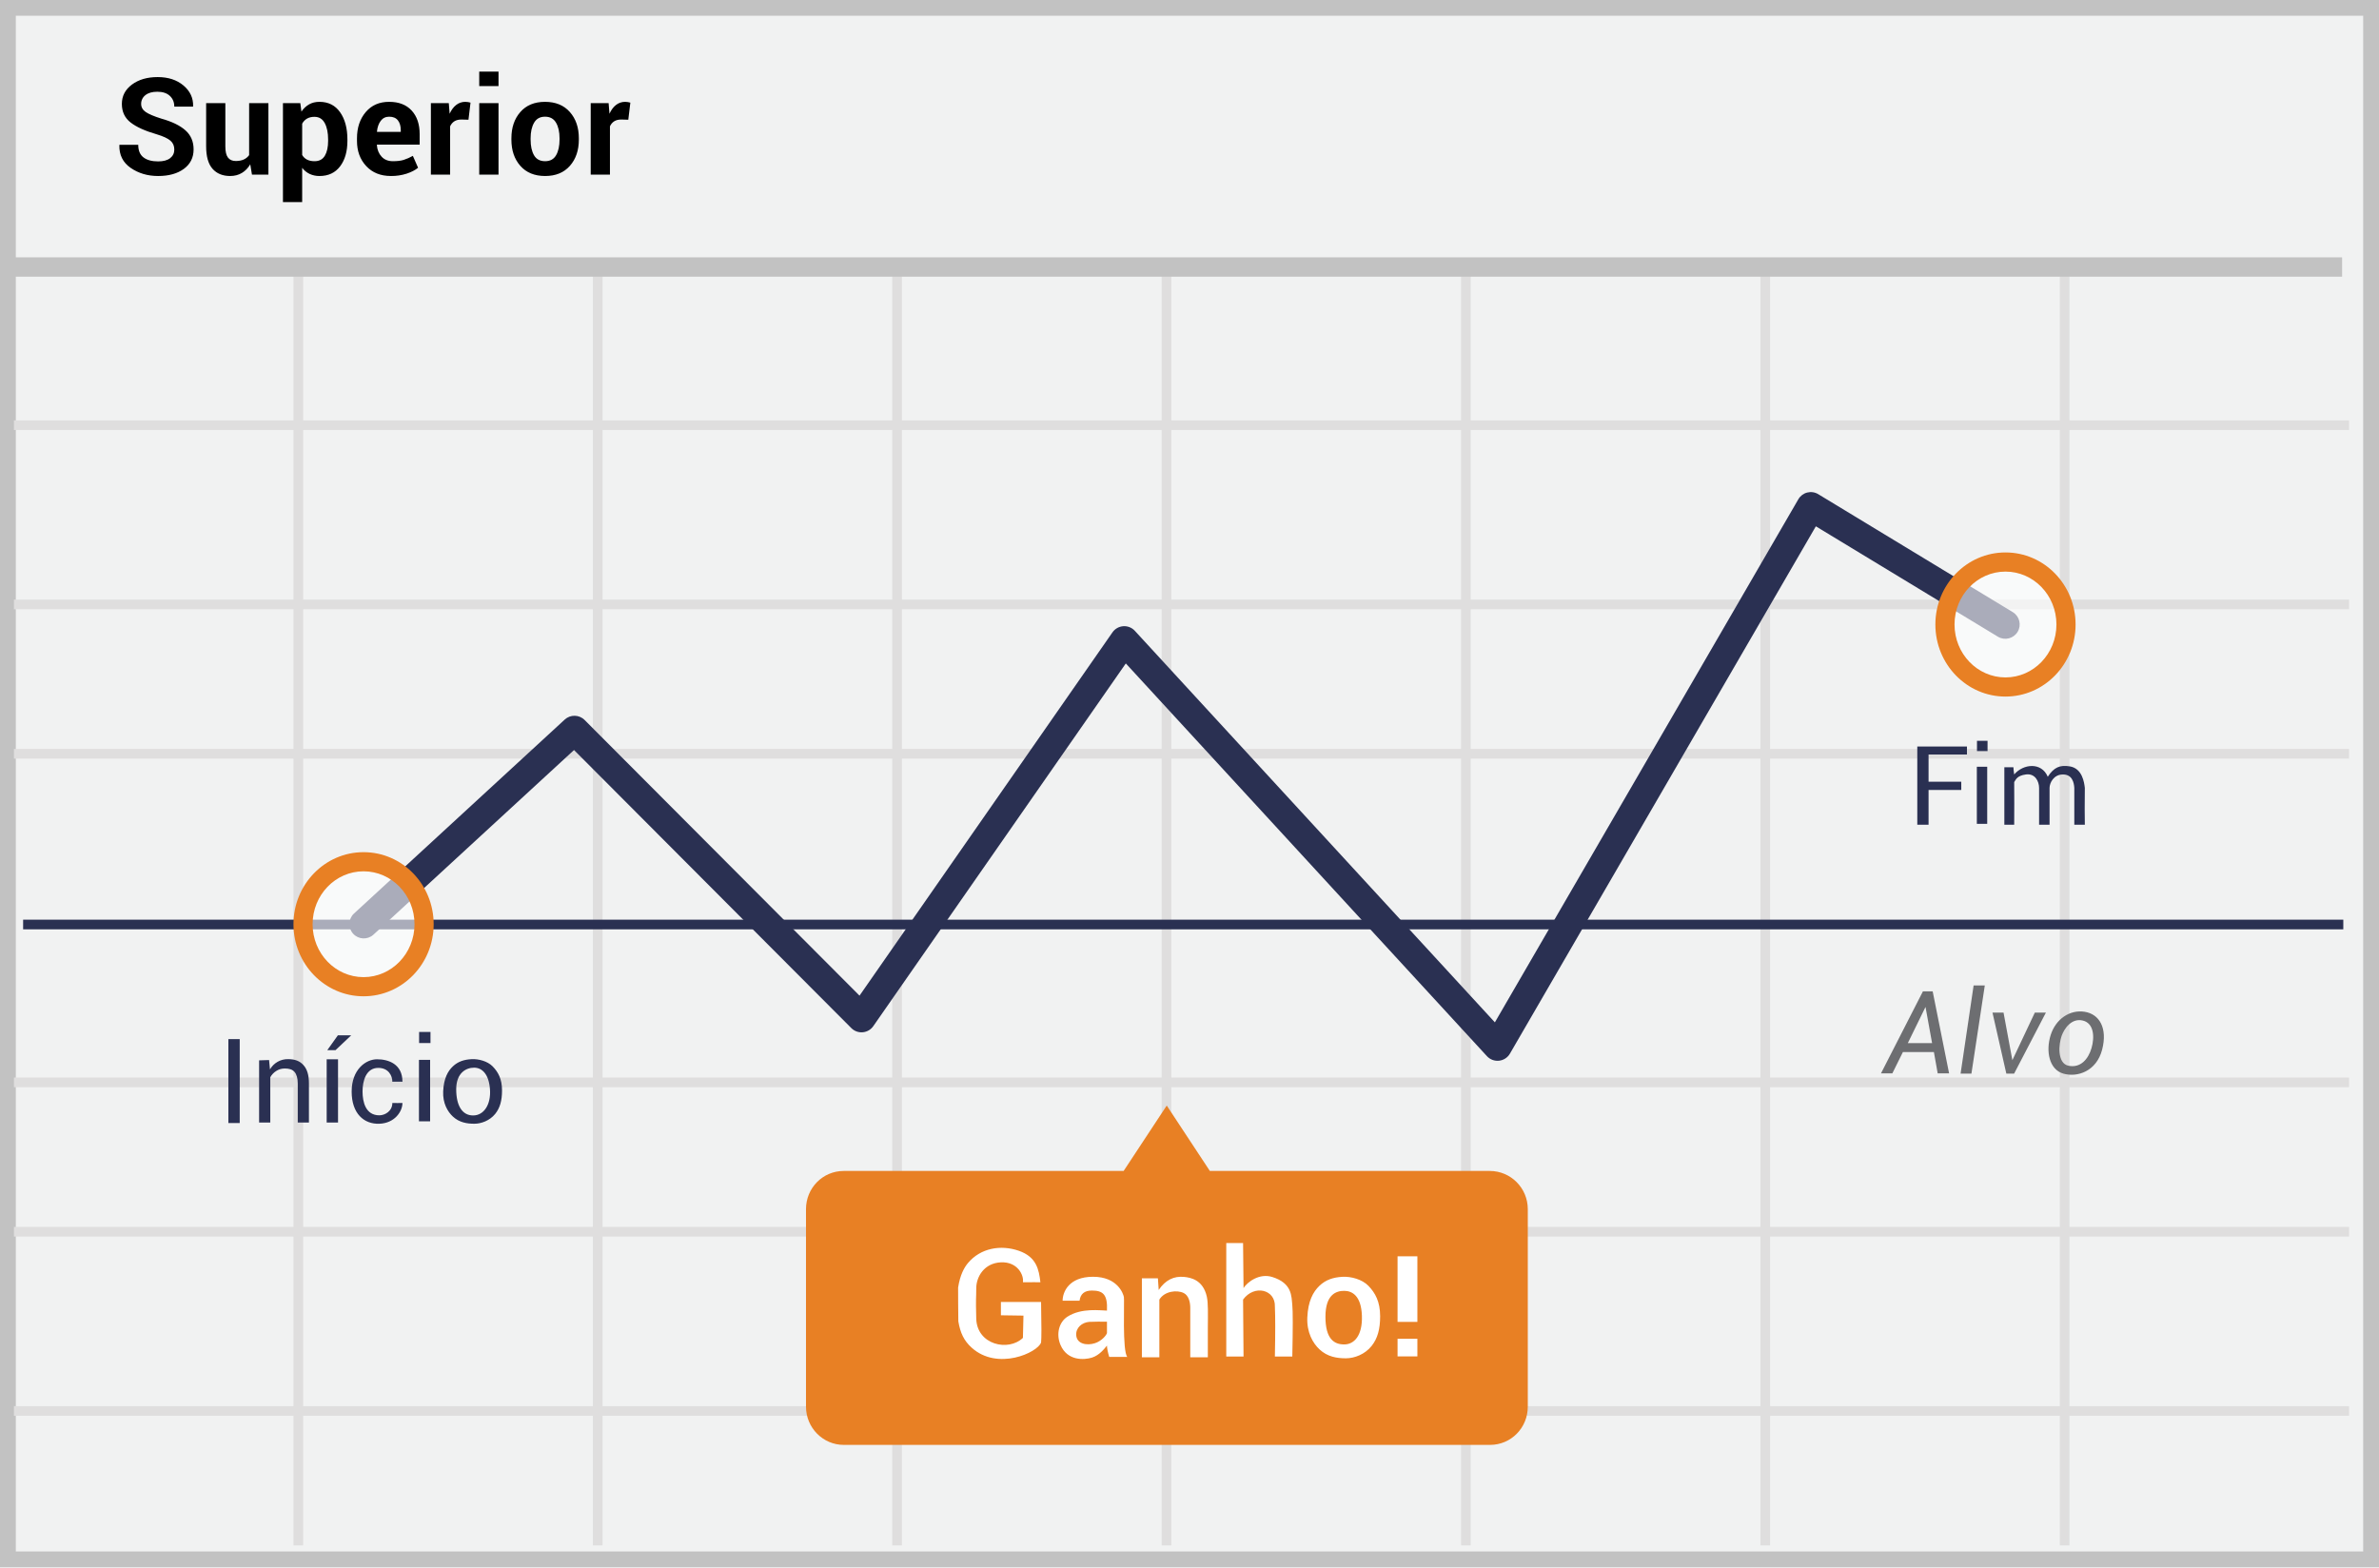
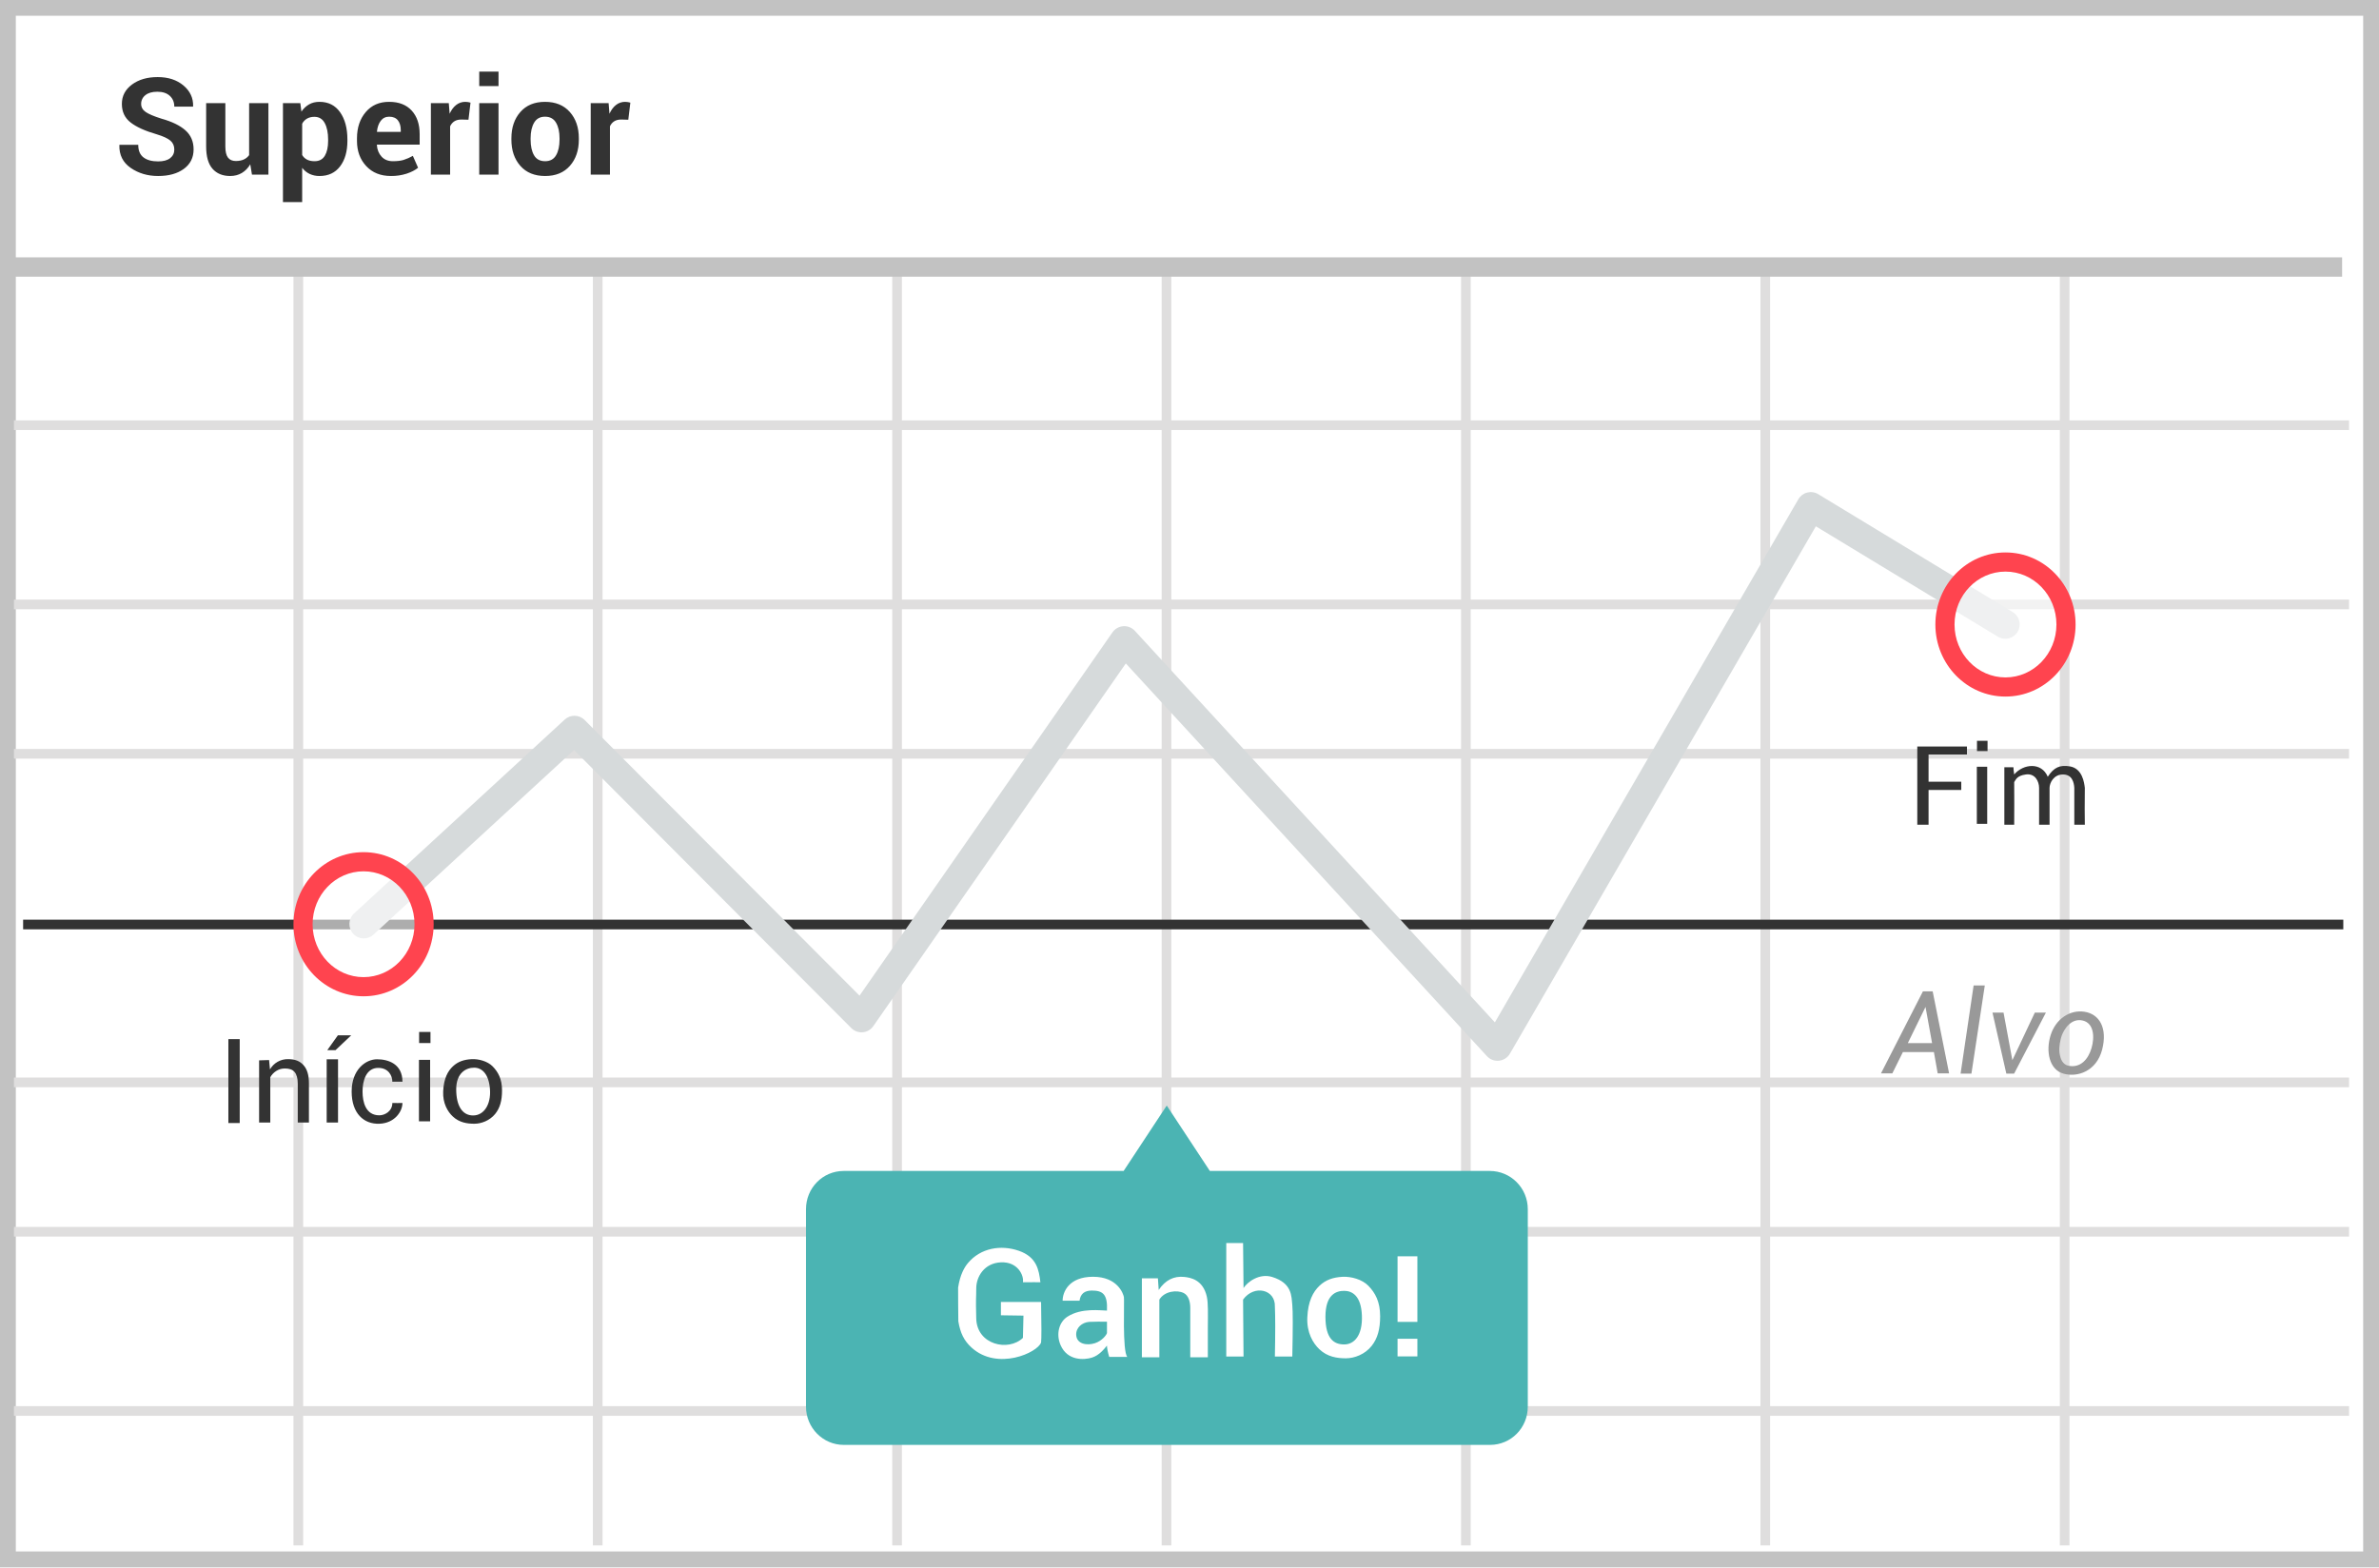
<svg xmlns="http://www.w3.org/2000/svg" width="299" height="197">
  <g fill="none" fill-rule="evenodd">
-     <path fill="#F1F2F2" d="M0 0h299v197H0z" />
+     <path fill="#fff" d="M0 0h299v197H0z" />
    <path d="M1.987 1.98v193.04h295.026V1.98H1.987zM299 0v197H0V0h299z" fill="#C2C2C2" fill-rule="nonzero" />
    <path d="M1.75 54.055V52.84h293.487v1.215H1.75zm0 22.53V75.37h293.487v1.215H1.75zm0 18.775v-1.215h293.487v1.215H1.75zm0 41.305v-1.215h293.487v1.215H1.75zm0 18.775v-1.215h293.487v1.215H1.75zm0 22.53v-1.215h293.487v1.215H1.75zM36.886 32.795h1.215V194.26h-1.215V32.795zm37.627 0h1.215V194.26h-1.215V32.795zm37.626 0h1.215V194.26h-1.215V32.795zm33.864 0h1.215V194.26h-1.215V32.795zm37.627 0h1.215V194.26h-1.215V32.795zm37.627 0h1.215V194.26h-1.215V32.795zm37.626 0h1.215V194.26h-1.215V32.795z" fill="#DFDEDE" fill-rule="nonzero" />
-     <path fill="#2A3052" fill-rule="nonzero" d="M2.906 116.82v-1.215h291.607v1.215z" />
+     <path fill="#333" fill-rule="nonzero" d="M2.906 116.82v-1.215h291.607v1.215z" />
    <path fill="#C2C2C2" fill-rule="nonzero" d="M.8 34.78v-2.43h293.563v2.43z" />
-     <path d="M187.24 147.191h-35.181l-5.419-8.223-5.418 8.223h-35.18c-2.635 0-4.742 2.14-4.742 4.807v24.82c0 2.666 2.145 4.807 4.741 4.807h81.236c2.634 0 4.741-2.14 4.741-4.807v-24.82c0-2.666-2.145-4.807-4.778-4.807z" fill="#E88024" />
+     <path d="M187.24 147.191h-35.181l-5.419-8.223-5.418 8.223h-35.18c-2.635 0-4.742 2.14-4.742 4.807v24.82c0 2.666 2.145 4.807 4.741 4.807h81.236c2.634 0 4.741-2.14 4.741-4.807v-24.82c0-2.666-2.145-4.807-4.778-4.807z" fill="#4BB4B3" />
    <g transform="translate(38 63)">
-       <path d="M34.145 31.28L8.915 54.506a1.805 1.805 0 0 1-2.444-2.656l26.505-24.4a1.805 1.805 0 0 1 2.5.054l34.551 34.651 31.793-45.67a1.805 1.805 0 0 1 2.81-.19l45.25 49.217L188.023-.245a1.805 1.805 0 0 1 2.497-.637l24.47 14.84a1.805 1.805 0 0 1-1.871 3.087L190.222 3.159l-38.45 66.286a1.805 1.805 0 0 1-2.89.316l-45.386-49.365-31.74 45.595a1.805 1.805 0 0 1-2.76.243L34.145 31.281z" fill="#2A3052" fill-rule="nonzero" />
+       <path d="M34.145 31.28L8.915 54.506a1.805 1.805 0 01-2.444-2.656l26.505-24.4a1.805 1.805 0 012.5.054l34.551 34.651 31.793-45.67a1.805 1.805 0 012.81-.19l45.25 49.217L188.023-.245a1.805 1.805 0 012.497-.637l24.47 14.84a1.805 1.805 0 01-1.871 3.087L190.222 3.159l-38.45 66.286a1.805 1.805 0 01-2.89.316l-45.386-49.365-31.74 45.595a1.805 1.805 0 01-2.76.243L34.145 31.281z" fill="#D6DADB" fill-rule="nonzero" />
      <ellipse fill="#FFF" opacity=".6" cx="214.055" cy="15.501" rx="7.608" ry="7.855" />
-       <path d="M214.055 24.56c-4.875 0-8.811-4.064-8.811-9.059 0-4.994 3.936-9.058 8.81-9.058 4.876 0 8.812 4.064 8.812 9.058 0 4.995-3.936 9.059-8.811 9.059zm0-2.407c3.528 0 6.404-2.97 6.404-6.652s-2.876-6.651-6.404-6.651-6.404 2.97-6.404 6.651c0 3.682 2.876 6.652 6.404 6.652z" fill="#E88024" fill-rule="nonzero" />
+       <path d="M214.055 24.56c-4.875 0-8.811-4.064-8.811-9.059 0-4.994 3.936-9.058 8.81-9.058 4.876 0 8.812 4.064 8.812 9.058 0 4.995-3.936 9.059-8.811 9.059zm0-2.407c3.528 0 6.404-2.97 6.404-6.652s-2.876-6.651-6.404-6.651-6.404 2.97-6.404 6.651c0 3.682 2.876 6.652 6.404 6.652z" fill="#FF444F" fill-rule="nonzero" />
      <ellipse fill="#FFF" opacity=".6" cx="7.692" cy="53.177" rx="7.608" ry="7.855" />
-       <path d="M7.693 62.235c-4.875 0-8.81-4.064-8.81-9.058s3.935-9.058 8.81-9.058 8.811 4.064 8.811 9.058-3.936 9.058-8.81 9.058zm0-2.407c3.528 0 6.404-2.97 6.404-6.651 0-3.682-2.876-6.652-6.404-6.652s-6.404 2.97-6.404 6.652 2.876 6.651 6.404 6.651z" fill="#E88024" fill-rule="nonzero" />
+       <path d="M7.693 62.235c-4.875 0-8.81-4.064-8.81-9.058s3.935-9.058 8.81-9.058 8.811 4.064 8.811 9.058-3.936 9.058-8.81 9.058zm0-2.407c3.528 0 6.404-2.97 6.404-6.651 0-3.682-2.876-6.652-6.404-6.652s-6.404 2.97-6.404 6.652 2.876 6.651 6.404 6.651z" fill="#FF444F" fill-rule="nonzero" />
    </g>
-     <path d="M247.213 93.838v1.006h-4.825v3.416h4.11v1.036h-4.11v4.374h-1.417v-9.832h6.242zm1.242 2.542h1.304v7.174h-1.304V96.38zm.018-3.258v1.293h1.328v-1.293h-1.328zm3.44 3.325h1.141c.006.228.038.53.096.905 1.134-1.346 3.432-1.589 4.22.289.772-1.194 1.534-1.512 2.776-1.305 1.572.261 1.807 2.036 1.882 2.707-.033 1.922-.012 3.612 0 4.627h-1.323v-4.628c-.039-.684-.269-1.691-1.43-1.691-1.16 0-1.68 1.064-1.68 1.691v4.627h-1.316v-4.627c0-.808-.495-1.854-1.662-1.691-1.168.162-1.265.686-1.467.96a349.94 349.94 0 0 1 0 5.358h-1.238v-7.223.001zM33.818 133.25l.114 1.176a2.565 2.565 0 0 1 2.277-1.29c.835 0 1.48.228 1.935.759.456.493.683 1.252.683 2.277v4.933h-1.404v-4.895c0-.683-.15-1.177-.417-1.48-.266-.304-.683-.418-1.214-.418-.418 0-.76.114-1.063.304a2.18 2.18 0 0 0-.759.797v5.692h-1.404v-7.817l1.252-.038zm-5.115-2.628h1.426v10.545h-1.426v-10.545zm12.355 2.53h1.426v7.953h-1.426v-7.953zm11.597.077h1.404v7.725h-1.403v-7.725zm.02-3.508v1.393h1.43v-1.393h-1.43zm-3.363 6.253c.5-.014.967 0 1.27 0 0-2.232-1.77-2.821-3.193-2.821s-3.192 1.29-3.192 4.059c0 2.768 1.552 4.115 3.48 4.045 1.926-.07 2.904-1.534 2.904-2.613-.563.013-.706.013-1.27 0 0 1.019-.916 1.554-1.635 1.554-1.72 0-2.11-1.67-2.11-2.996 0-1.327.44-2.966 1.976-2.966 1.304 0 1.77 1.01 1.77 1.738zm9.955-2.835c.888-.049 2.01.26 2.64.897.693.705 1.19 1.582 1.19 3.03 0 1.281-.256 2.208-.862 2.957-.686.846-1.752 1.233-2.619 1.233-.897 0-1.87-.141-2.69-.897-.67-.62-1.29-1.68-1.228-3.162.07-1.636.595-2.57 1.228-3.161.64-.598 1.391-.846 2.341-.897zm.32 1.07c-1.018 0-2.249.664-2.249 2.722 0 2.059.76 3.284 2.124 3.284s2.26-1.385 2.12-3.284c-.138-1.898-.978-2.722-1.996-2.722h.001zm-18.452-2.2h1.03l1.98-1.871h-1.678l-1.332 1.871z" fill="#2A3052" fill-rule="nonzero" />
-     <path d="M248.051 123.874h1.404l-1.68 11.08h-1.362l1.638-11.08zm2.37 3.411h1.39l1.11 5.982 2.823-5.982h1.392l-3.993 7.668h-.982l-1.74-7.668zm11.577-.103c1.87.29 2.907 2.063 2.204 4.764-.702 2.7-3.082 3.518-4.87 3.011-1.79-.507-2.235-2.83-1.6-4.842.634-2.012 2.396-3.224 4.266-2.934v.001zm-.227 1.102c-1.402-.333-2.319.98-2.66 1.927-.34.946-.618 3.457.87 3.758 1.49.302 2.47-.805 2.884-2.209.414-1.403.308-3.143-1.094-3.476zm-25.364 6.643l5.273-10.313h1.224l2.065 10.313h-1.434l-.476-2.683h-3.896l-1.329 2.683h-1.427zm3.373-3.804h3.051l-.827-4.547-2.224 4.547z" fill="#6D6E71" fill-rule="nonzero" />
-     <path d="M178.141 166.162h-2.492v-8.244h2.492v8.244zm0 4.337h-2.492v-2.215h2.492v2.215zm-34.625-9.813h2.012l.101 1.465c.824-1.229 1.893-1.775 3.207-1.639.76.079 2.365.328 2.843 2.488.175.792.138 2.13.125 3.949-.005.706-.005 1.928 0 3.667h-2.208v-6.22c0-.732-.204-1.548-.817-1.857-.844-.425-2.43-.247-3.068.824v7.253h-2.195v-9.93zm-17.719 4.648v-1.67h5.048c.057 2.91.057 4.606 0 5.089-.425 1.273-5.468 3.588-8.723.652-.97-.876-1.427-1.845-1.676-3.313-.01-1.5-.038-2.906-.028-4.237.247-1.63.793-2.556 1.233-3.082 1.6-1.914 4.15-2.325 6.393-1.55 2.243.775 2.534 2.386 2.716 3.961-.52 0-.794-.022-2.196 0 .142-.886-.665-2.6-2.769-2.506-2.104.095-3.097 1.824-3.097 3.264 0 1.44-.076.957 0 3.819.095 3.287 4.035 4.169 5.866 2.413l.067-2.799-2.834-.041zm9.887-1.835a151.15 151.15 0 0 0-2.13 0c0-1.069.764-3.007 3.824-3.007 3.06 0 3.794 2.102 3.877 2.554.083.453-.213 6.799.427 7.52l-2.273.002c-.188-.642-.282-1.117-.282-1.424-.354.433-.964 1.224-1.9 1.514-.939.29-3.067.447-3.939-1.596-.575-1.346-.208-2.86.872-3.554 1.784-1.147 4.236-.763 4.967-.763.095-2.045-.516-2.52-1.9-2.52-.925 0-1.439.424-1.543 1.274zm3.443 2.643a36.882 36.882 0 0 0-2.245.02c-.892.078-1.687.737-1.62 1.677.082 1.12 1.356 1.327 2.353 1.003.837-.271 1.42-.971 1.512-1.27v-1.43zm29.595-5.644c1.098-.061 2.487.328 3.264 1.132.86.89 1.474 1.996 1.474 3.823 0 1.617-.317 2.787-1.067 3.731-.848 1.068-2.167 1.557-3.239 1.557-1.11 0-2.315-.179-3.327-1.133-.83-.78-1.596-2.12-1.52-3.989.085-2.064.737-3.243 1.52-3.989.791-.755 1.72-1.067 2.895-1.132zm.22 1.763c-1 0-2.356.447-2.356 3.252 0 2.805 1.093 3.485 2.355 3.485s2.317-1.117 2.227-3.62c-.09-2.501-1.227-3.117-2.227-3.117zm-14.82-6.007h2.111c.038 3.462.058 5.348.058 5.658.515-.8 2.008-1.888 3.6-1.395 2.53.782 2.414 2.431 2.53 3.538.076.738.076 2.892 0 6.464h-2.19c.058-2.949.058-5.043 0-6.284.078-2.15-2.596-2.797-3.998-.876l.058 7.16h-2.17v-14.265z" fill="#FFF" fill-rule="nonzero" />
-     <path d="M21.907 18.795c0-.465-.165-.838-.494-1.12-.33-.283-.906-.549-1.73-.798-1.44-.415-2.527-.907-3.263-1.477-.736-.57-1.104-1.35-1.104-2.34 0-.991.422-1.8 1.266-2.429.844-.628 1.921-.942 3.233-.942 1.328 0 2.41.353 3.246 1.058.835.706 1.24 1.576 1.211 2.61l-.016.05h-2.35c0-.558-.186-1.01-.56-1.356-.373-.346-.897-.52-1.573-.52-.647 0-1.148.145-1.502.432a1.36 1.36 0 0 0-.53 1.104c0 .41.19.746.567 1.009.38.263 1.034.54 1.964.834 1.333.37 2.343.86 3.03 1.47.686.608 1.03 1.408 1.03 2.398 0 1.035-.41 1.851-1.226 2.45-.816.597-1.894.896-3.233.896-1.317 0-2.465-.34-3.445-1.017-.98-.678-1.455-1.629-1.427-2.852l.016-.05h2.358c0 .72.22 1.247.66 1.582.44.335 1.052.502 1.838.502.66 0 1.162-.136 1.51-.407.35-.27.524-.633.524-1.087zm9.546 1.86c-.277.47-.628.832-1.055 1.087-.426.254-.915.382-1.469.382-.946 0-1.686-.303-2.22-.91-.534-.605-.8-1.547-.8-2.826v-5.42h2.414v5.437c0 .653.111 1.122.332 1.407.222.285.548.427.98.427.387 0 .72-.062.996-.187a1.68 1.68 0 0 0 .68-.552v-6.532h2.424v8.981h-2.067l-.215-1.295v.001zm12.21-2.947c0 1.328-.307 2.396-.92 3.204-.616.808-1.473 1.212-2.575 1.212a2.88 2.88 0 0 1-1.253-.262 2.574 2.574 0 0 1-.938-.768v4.308h-2.415V12.968h2.183l.14 1.062a2.88 2.88 0 0 1 .96-.909c.373-.213.81-.32 1.307-.32 1.112 0 1.975.435 2.59 1.304.614.869.921 2.012.921 3.428v.175zm-2.424-.175c0-.846-.14-1.533-.423-2.058-.282-.526-.714-.789-1.295-.789-.365 0-.676.075-.934.224a1.6 1.6 0 0 0-.61.64v3.934c.15.254.353.448.61.58.258.134.574.2.95.2.587 0 1.017-.23 1.291-.689.274-.46.411-1.082.411-1.867v-.175zm7.894 4.59c-1.295 0-2.33-.414-3.104-1.245-.775-.83-1.162-1.884-1.162-3.162v-.332c0-1.334.366-2.432 1.1-3.296.733-.863 1.716-1.292 2.95-1.286 1.212 0 2.153.365 2.823 1.095.67.73 1.004 1.719 1.004 2.964v1.32h-5.362l-.017.05c.045.592.242 1.079.594 1.46.351.382.828.573 1.432.573.536 0 .982-.054 1.336-.162.404-.13.793-.3 1.162-.51l.656 1.494c-.365.299-.844.546-1.436.743a6.249 6.249 0 0 1-1.976.295v-.001zm-.215-7.454c-.449 0-.803.172-1.063.515-.26.343-.42.794-.48 1.353l.023.042h2.972v-.216c0-.515-.12-.926-.36-1.233-.242-.307-.605-.46-1.092-.46v-.001zm9.96.382l-.888-.025c-.36 0-.655.075-.888.224-.232.15-.41.36-.53.631v6.068h-2.417v-8.981h2.25l.108 1.328c.21-.47.483-.837.817-1.1a1.822 1.822 0 0 1 1.158-.394c.122 0 .234.01.337.029.102.02.206.043.31.07l-.257 2.15zm3.777 6.898h-2.424v-8.981h2.424v8.981zm0-11.131h-2.424V9h2.424v1.818zm1.62 6.557c0-1.339.372-2.436 1.12-3.29.747-.856 1.781-1.283 3.104-1.283 1.328 0 2.37.426 3.121 1.278.753.852 1.13 1.95 1.13 3.295v.175c0 1.35-.376 2.45-1.126 3.3-.75.849-1.786 1.274-3.108 1.274-1.328 0-2.367-.425-3.117-1.275-.75-.85-1.125-1.949-1.125-3.3v-.174zm2.414.175c0 .819.144 1.476.432 1.971.288.496.753.743 1.395.743.625 0 1.083-.249 1.373-.747.291-.498.436-1.154.436-1.967v-.175c0-.796-.146-1.447-.44-1.95-.293-.504-.755-.756-1.386-.756-.625 0-1.083.254-1.374.76-.29.506-.436 1.155-.436 1.946v.175zm12.277-2.499l-.888-.025c-.36 0-.656.075-.888.224-.232.15-.41.36-.53.631v6.068h-2.417v-8.981h2.25l.108 1.328c.21-.47.482-.837.817-1.1a1.822 1.822 0 0 1 1.158-.394c.122 0 .234.01.336.029.103.02.207.043.312.07l-.258 2.15z" fill="#000" fill-rule="nonzero" />
+     <path d="M247.213 93.838v1.006h-4.825v3.416h4.11v1.036h-4.11v4.374h-1.417v-9.832h6.242zm1.242 2.542h1.304v7.174h-1.304V96.38zm.018-3.258v1.293h1.328v-1.293h-1.328zm3.44 3.325h1.141c.006.228.038.53.096.905 1.134-1.346 3.432-1.589 4.22.289.772-1.194 1.534-1.512 2.776-1.305 1.572.261 1.807 2.036 1.882 2.707-.033 1.922-.012 3.612 0 4.627h-1.323v-4.628c-.039-.684-.269-1.691-1.43-1.691-1.16 0-1.68 1.064-1.68 1.691v4.627h-1.316v-4.627c0-.808-.495-1.854-1.662-1.691-1.168.162-1.265.686-1.467.96a349.94 349.94 0 010 5.358h-1.238v-7.223.001zM33.818 133.25l.114 1.176a2.565 2.565 0 012.277-1.29c.835 0 1.48.228 1.935.759.456.493.683 1.252.683 2.277v4.933h-1.404v-4.895c0-.683-.15-1.177-.417-1.48-.266-.304-.683-.418-1.214-.418-.418 0-.76.114-1.063.304a2.18 2.18 0 00-.759.797v5.692h-1.404v-7.817l1.252-.038zm-5.115-2.628h1.426v10.545h-1.426v-10.545zm12.355 2.53h1.426v7.953h-1.426v-7.953zm11.597.077h1.404v7.725h-1.403v-7.725zm.02-3.508v1.393h1.43v-1.393h-1.43zm-3.363 6.253c.5-.014.967 0 1.27 0 0-2.232-1.77-2.821-3.193-2.821s-3.192 1.29-3.192 4.059c0 2.768 1.552 4.115 3.48 4.045 1.926-.07 2.904-1.534 2.904-2.613-.563.013-.706.013-1.27 0 0 1.019-.916 1.554-1.635 1.554-1.72 0-2.11-1.67-2.11-2.996 0-1.327.44-2.966 1.976-2.966 1.304 0 1.77 1.01 1.77 1.738zm9.955-2.835c.888-.049 2.01.26 2.64.897.693.705 1.19 1.582 1.19 3.03 0 1.281-.256 2.208-.862 2.957-.686.846-1.752 1.233-2.619 1.233-.897 0-1.87-.141-2.69-.897-.67-.62-1.29-1.68-1.228-3.162.07-1.636.595-2.57 1.228-3.161.64-.598 1.391-.846 2.341-.897zm.32 1.07c-1.018 0-2.249.664-2.249 2.722 0 2.059.76 3.284 2.124 3.284s2.26-1.385 2.12-3.284c-.138-1.898-.978-2.722-1.996-2.722h.001zm-18.452-2.2h1.03l1.98-1.871h-1.678l-1.332 1.871z" fill="#333" fill-rule="nonzero" />
+     <path d="M248.051 123.874h1.404l-1.68 11.08h-1.362l1.638-11.08zm2.37 3.411h1.39l1.11 5.982 2.823-5.982h1.392l-3.993 7.668h-.982l-1.74-7.668zm11.577-.103c1.87.29 2.907 2.063 2.204 4.764-.702 2.7-3.082 3.518-4.87 3.011-1.79-.507-2.235-2.83-1.6-4.842.634-2.012 2.396-3.224 4.266-2.934v.001zm-.227 1.102c-1.402-.333-2.319.98-2.66 1.927-.34.946-.618 3.457.87 3.758 1.49.302 2.47-.805 2.884-2.209.414-1.403.308-3.143-1.094-3.476zm-25.364 6.643l5.273-10.313h1.224l2.065 10.313h-1.434l-.476-2.683h-3.896l-1.329 2.683h-1.427zm3.373-3.804h3.051l-.827-4.547-2.224 4.547z" fill="#999" fill-rule="nonzero" />
+     <path d="M178.141 166.162h-2.492v-8.244h2.492v8.244zm0 4.337h-2.492v-2.215h2.492v2.215zm-34.625-9.813h2.012l.101 1.465c.824-1.229 1.893-1.775 3.207-1.639.76.079 2.365.328 2.843 2.488.175.792.138 2.13.125 3.949-.005.706-.005 1.928 0 3.667h-2.208v-6.22c0-.732-.204-1.548-.817-1.857-.844-.425-2.43-.247-3.068.824v7.253h-2.195v-9.93zm-17.719 4.648v-1.67h5.048c.057 2.91.057 4.606 0 5.089-.425 1.273-5.468 3.588-8.723.652-.97-.876-1.427-1.845-1.676-3.313-.01-1.5-.038-2.906-.028-4.237.247-1.63.793-2.556 1.233-3.082 1.6-1.914 4.15-2.325 6.393-1.55 2.243.775 2.534 2.386 2.716 3.961-.52 0-.794-.022-2.196 0 .142-.886-.665-2.6-2.769-2.506-2.104.095-3.097 1.824-3.097 3.264 0 1.44-.076.957 0 3.819.095 3.287 4.035 4.169 5.866 2.413l.067-2.799-2.834-.041zm9.887-1.835a151.15 151.15 0 00-2.13 0c0-1.069.764-3.007 3.824-3.007 3.06 0 3.794 2.102 3.877 2.554.083.453-.213 6.799.427 7.52l-2.273.002c-.188-.642-.282-1.117-.282-1.424-.354.433-.964 1.224-1.9 1.514-.939.29-3.067.447-3.939-1.596-.575-1.346-.208-2.86.872-3.554 1.784-1.147 4.236-.763 4.967-.763.095-2.045-.516-2.52-1.9-2.52-.925 0-1.439.424-1.543 1.274zm3.443 2.643a36.882 36.882 0 00-2.245.02c-.892.078-1.687.737-1.62 1.677.082 1.12 1.356 1.327 2.353 1.003.837-.271 1.42-.971 1.512-1.27v-1.43zm29.595-5.644c1.098-.061 2.487.328 3.264 1.132.86.89 1.474 1.996 1.474 3.823 0 1.617-.317 2.787-1.067 3.731-.848 1.068-2.167 1.557-3.239 1.557-1.11 0-2.315-.179-3.327-1.133-.83-.78-1.596-2.12-1.52-3.989.085-2.064.737-3.243 1.52-3.989.791-.755 1.72-1.067 2.895-1.132zm.22 1.763c-1 0-2.356.447-2.356 3.252 0 2.805 1.093 3.485 2.355 3.485s2.317-1.117 2.227-3.62c-.09-2.501-1.227-3.117-2.227-3.117zm-14.82-6.007h2.111c.038 3.462.058 5.348.058 5.658.515-.8 2.008-1.888 3.6-1.395 2.53.782 2.414 2.431 2.53 3.538.076.738.076 2.892 0 6.464h-2.19c.058-2.949.058-5.043 0-6.284.078-2.15-2.596-2.797-3.998-.876l.058 7.16h-2.17v-14.265z" fill="#FFF" fill-rule="nonzero" />
+     <path d="M21.907 18.795c0-.465-.165-.838-.494-1.12-.33-.283-.906-.549-1.73-.798-1.44-.415-2.527-.907-3.263-1.477-.736-.57-1.104-1.35-1.104-2.34 0-.991.422-1.8 1.266-2.429.844-.628 1.921-.942 3.233-.942 1.328 0 2.41.353 3.246 1.058.835.706 1.24 1.576 1.211 2.61l-.016.05h-2.35c0-.558-.186-1.01-.56-1.356-.373-.346-.897-.52-1.573-.52-.647 0-1.148.145-1.502.432a1.36 1.36 0 00-.53 1.104c0 .41.19.746.567 1.009.38.263 1.034.54 1.964.834 1.333.37 2.343.86 3.03 1.47.686.608 1.03 1.408 1.03 2.398 0 1.035-.41 1.851-1.226 2.45-.816.597-1.894.896-3.233.896-1.317 0-2.465-.34-3.445-1.017-.98-.678-1.455-1.629-1.427-2.852l.016-.05h2.358c0 .72.22 1.247.66 1.582.44.335 1.052.502 1.838.502.66 0 1.162-.136 1.51-.407.35-.27.524-.633.524-1.087zm9.546 1.86c-.277.47-.628.832-1.055 1.087-.426.254-.915.382-1.469.382-.946 0-1.686-.303-2.22-.91-.534-.605-.8-1.547-.8-2.826v-5.42h2.414v5.437c0 .653.111 1.122.332 1.407.222.285.548.427.98.427.387 0 .72-.062.996-.187a1.68 1.68 0 00.68-.552v-6.532h2.424v8.981h-2.067l-.215-1.295v.001zm12.21-2.947c0 1.328-.307 2.396-.92 3.204-.616.808-1.473 1.212-2.575 1.212a2.88 2.88 0 01-1.253-.262 2.574 2.574 0 01-.938-.768v4.308h-2.415V12.968h2.183l.14 1.062a2.88 2.88 0 01.96-.909c.373-.213.81-.32 1.307-.32 1.112 0 1.975.435 2.59 1.304.614.869.921 2.012.921 3.428v.175zm-2.424-.175c0-.846-.14-1.533-.423-2.058-.282-.526-.714-.789-1.295-.789-.365 0-.676.075-.934.224a1.6 1.6 0 00-.61.64v3.934c.15.254.353.448.61.58.258.134.574.2.95.2.587 0 1.017-.23 1.291-.689.274-.46.411-1.082.411-1.867v-.175zm7.894 4.59c-1.295 0-2.33-.414-3.104-1.245-.775-.83-1.162-1.884-1.162-3.162v-.332c0-1.334.366-2.432 1.1-3.296.733-.863 1.716-1.292 2.95-1.286 1.212 0 2.153.365 2.823 1.095.67.73 1.004 1.719 1.004 2.964v1.32h-5.362l-.017.05c.045.592.242 1.079.594 1.46.351.382.828.573 1.432.573.536 0 .982-.054 1.336-.162.404-.13.793-.3 1.162-.51l.656 1.494c-.365.299-.844.546-1.436.743a6.249 6.249 0 01-1.976.295v-.001zm-.215-7.454c-.449 0-.803.172-1.063.515-.26.343-.42.794-.48 1.353l.023.042h2.972v-.216c0-.515-.12-.926-.36-1.233-.242-.307-.605-.46-1.092-.46v-.001zm9.96.382l-.888-.025c-.36 0-.655.075-.888.224-.232.15-.41.36-.53.631v6.068h-2.417v-8.981h2.25l.108 1.328c.21-.47.483-.837.817-1.1a1.822 1.822 0 011.158-.394c.122 0 .234.01.337.029.102.02.206.043.31.07l-.257 2.15zm3.777 6.898h-2.424v-8.981h2.424v8.981zm0-11.131h-2.424V9h2.424v1.818zm1.62 6.557c0-1.339.372-2.436 1.12-3.29.747-.856 1.781-1.283 3.104-1.283 1.328 0 2.37.426 3.121 1.278.753.852 1.13 1.95 1.13 3.295v.175c0 1.35-.376 2.45-1.126 3.3-.75.849-1.786 1.274-3.108 1.274-1.328 0-2.367-.425-3.117-1.275-.75-.85-1.125-1.949-1.125-3.3v-.174zm2.414.175c0 .819.144 1.476.432 1.971.288.496.753.743 1.395.743.625 0 1.083-.249 1.373-.747.291-.498.436-1.154.436-1.967v-.175c0-.796-.146-1.447-.44-1.95-.293-.504-.755-.756-1.386-.756-.625 0-1.083.254-1.374.76-.29.506-.436 1.155-.436 1.946v.175zm12.277-2.499l-.888-.025c-.36 0-.656.075-.888.224-.232.15-.41.36-.53.631v6.068h-2.417v-8.981h2.25l.108 1.328c.21-.47.482-.837.817-1.1a1.822 1.822 0 011.158-.394c.122 0 .234.01.336.029.103.02.207.043.312.07l-.258 2.15z" fill="#333" fill-rule="nonzero" />
  </g>
</svg>
